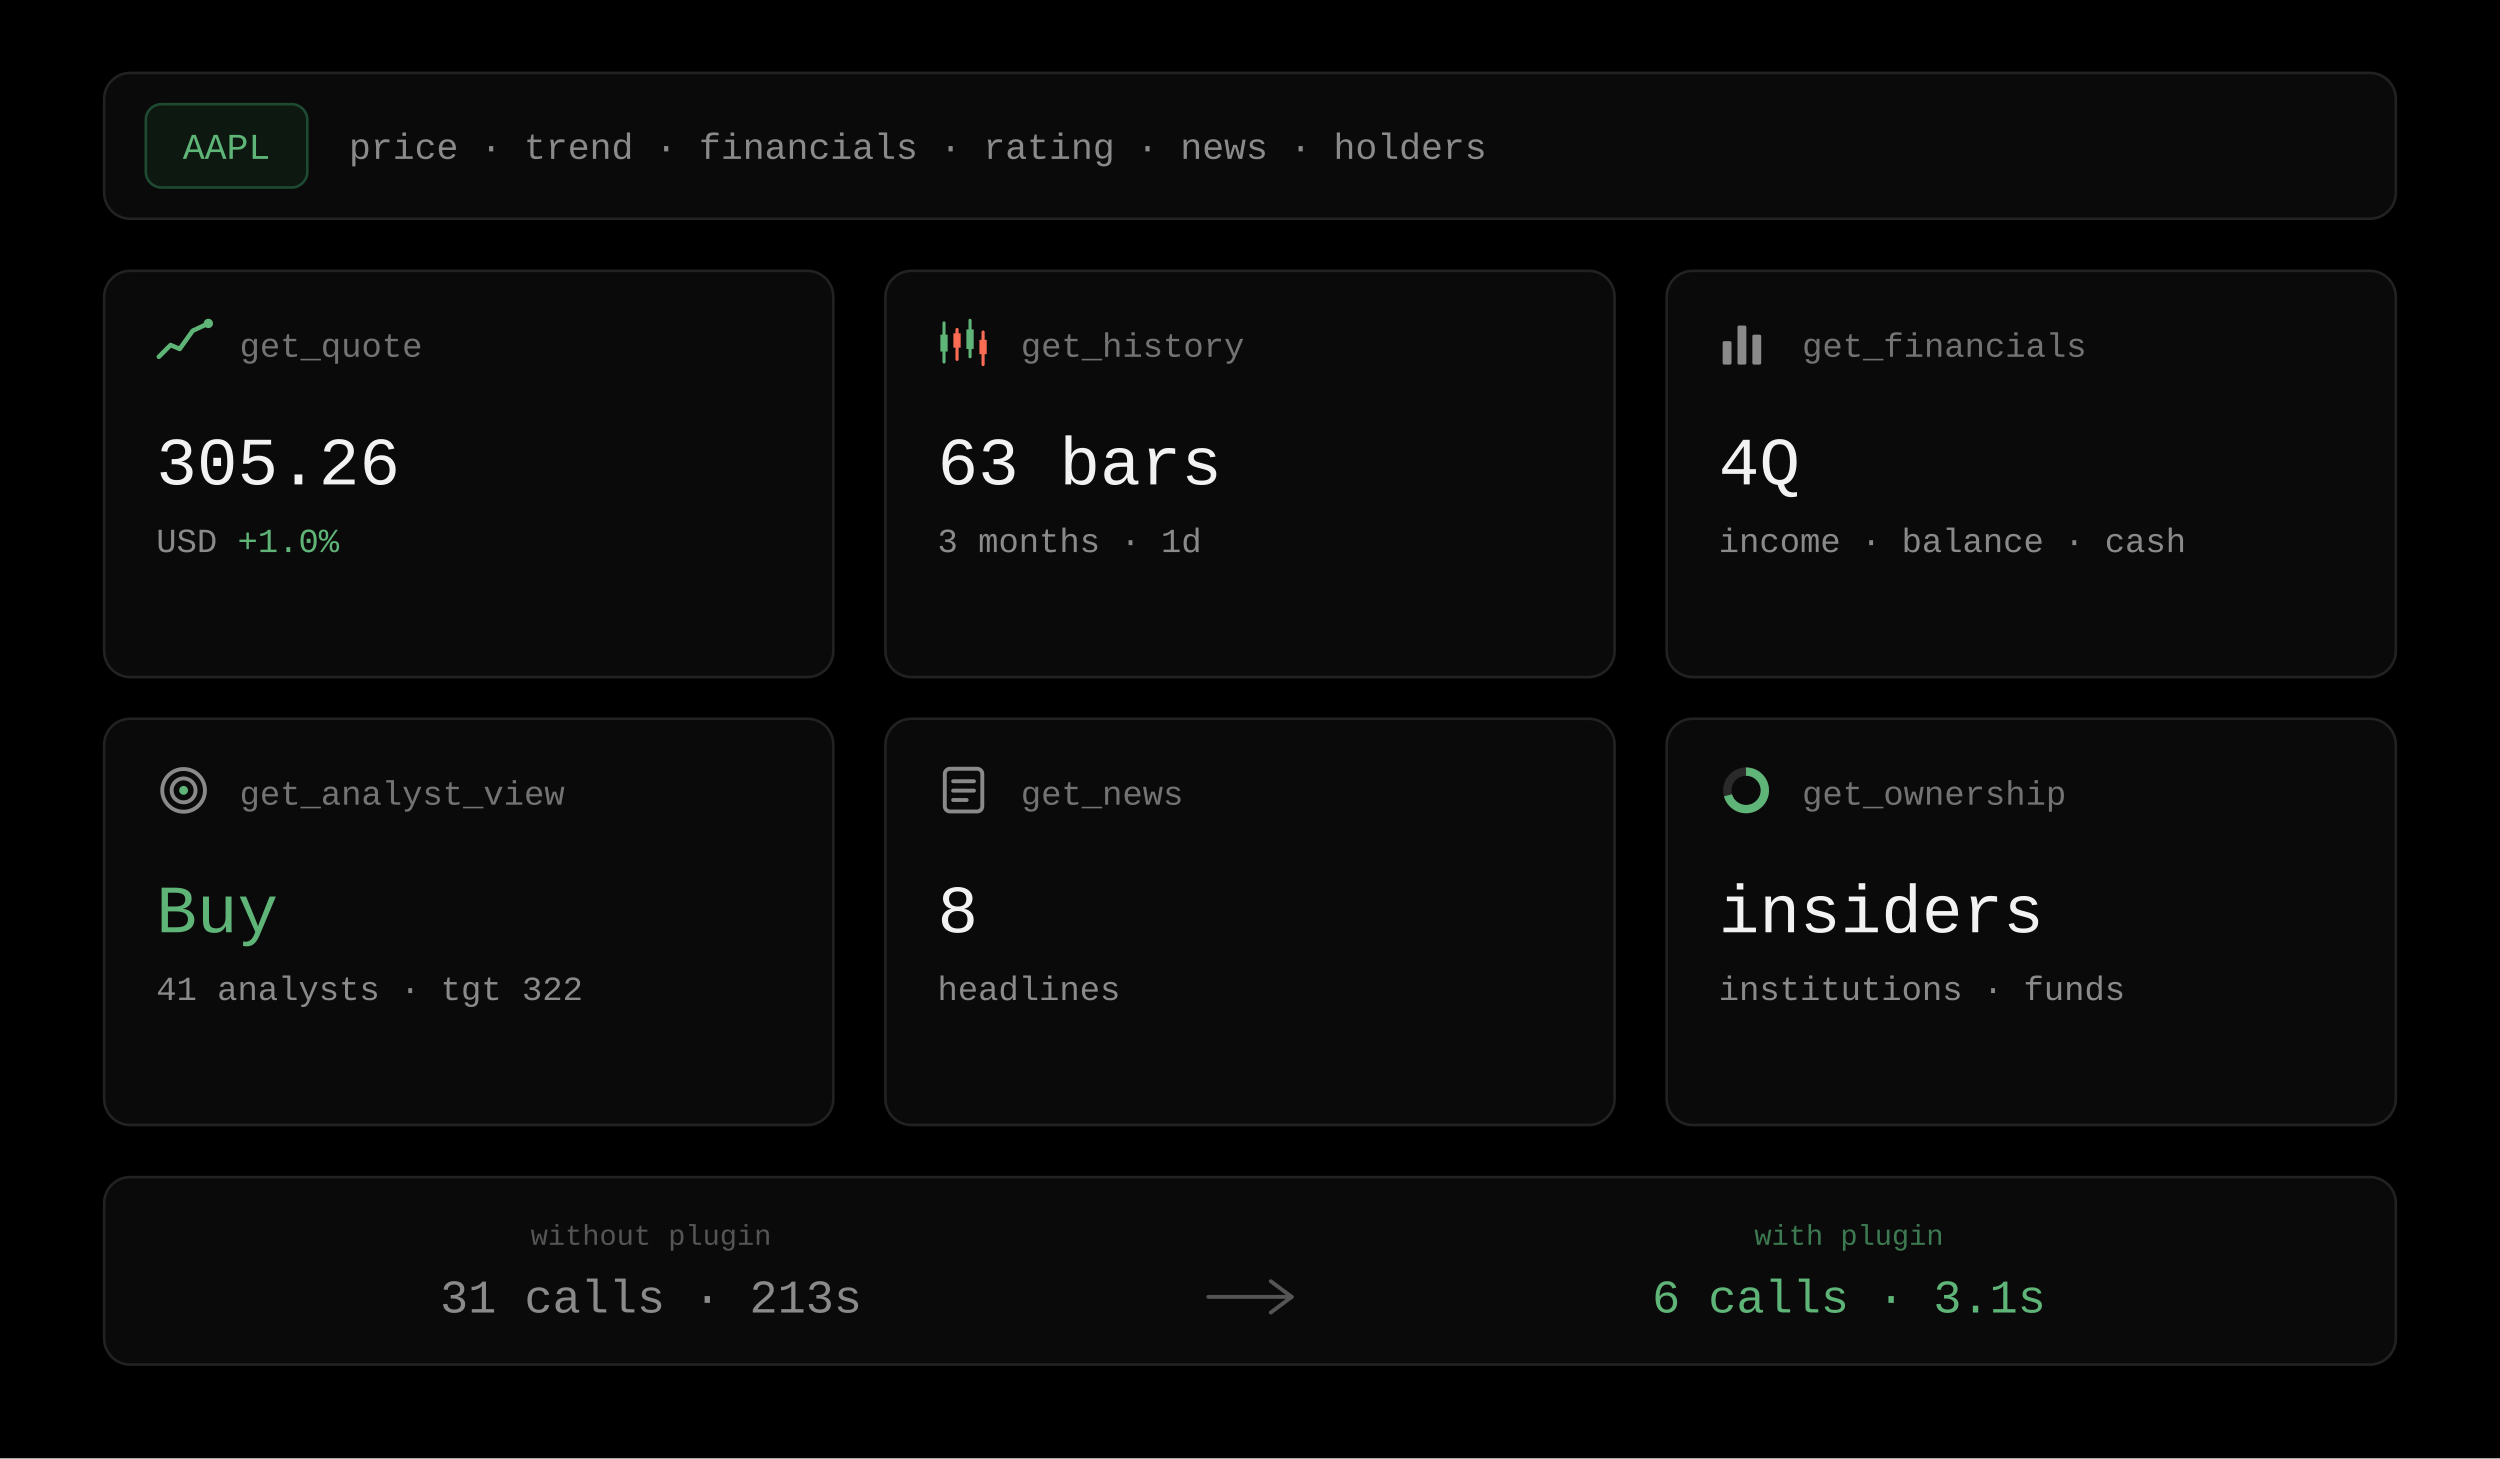
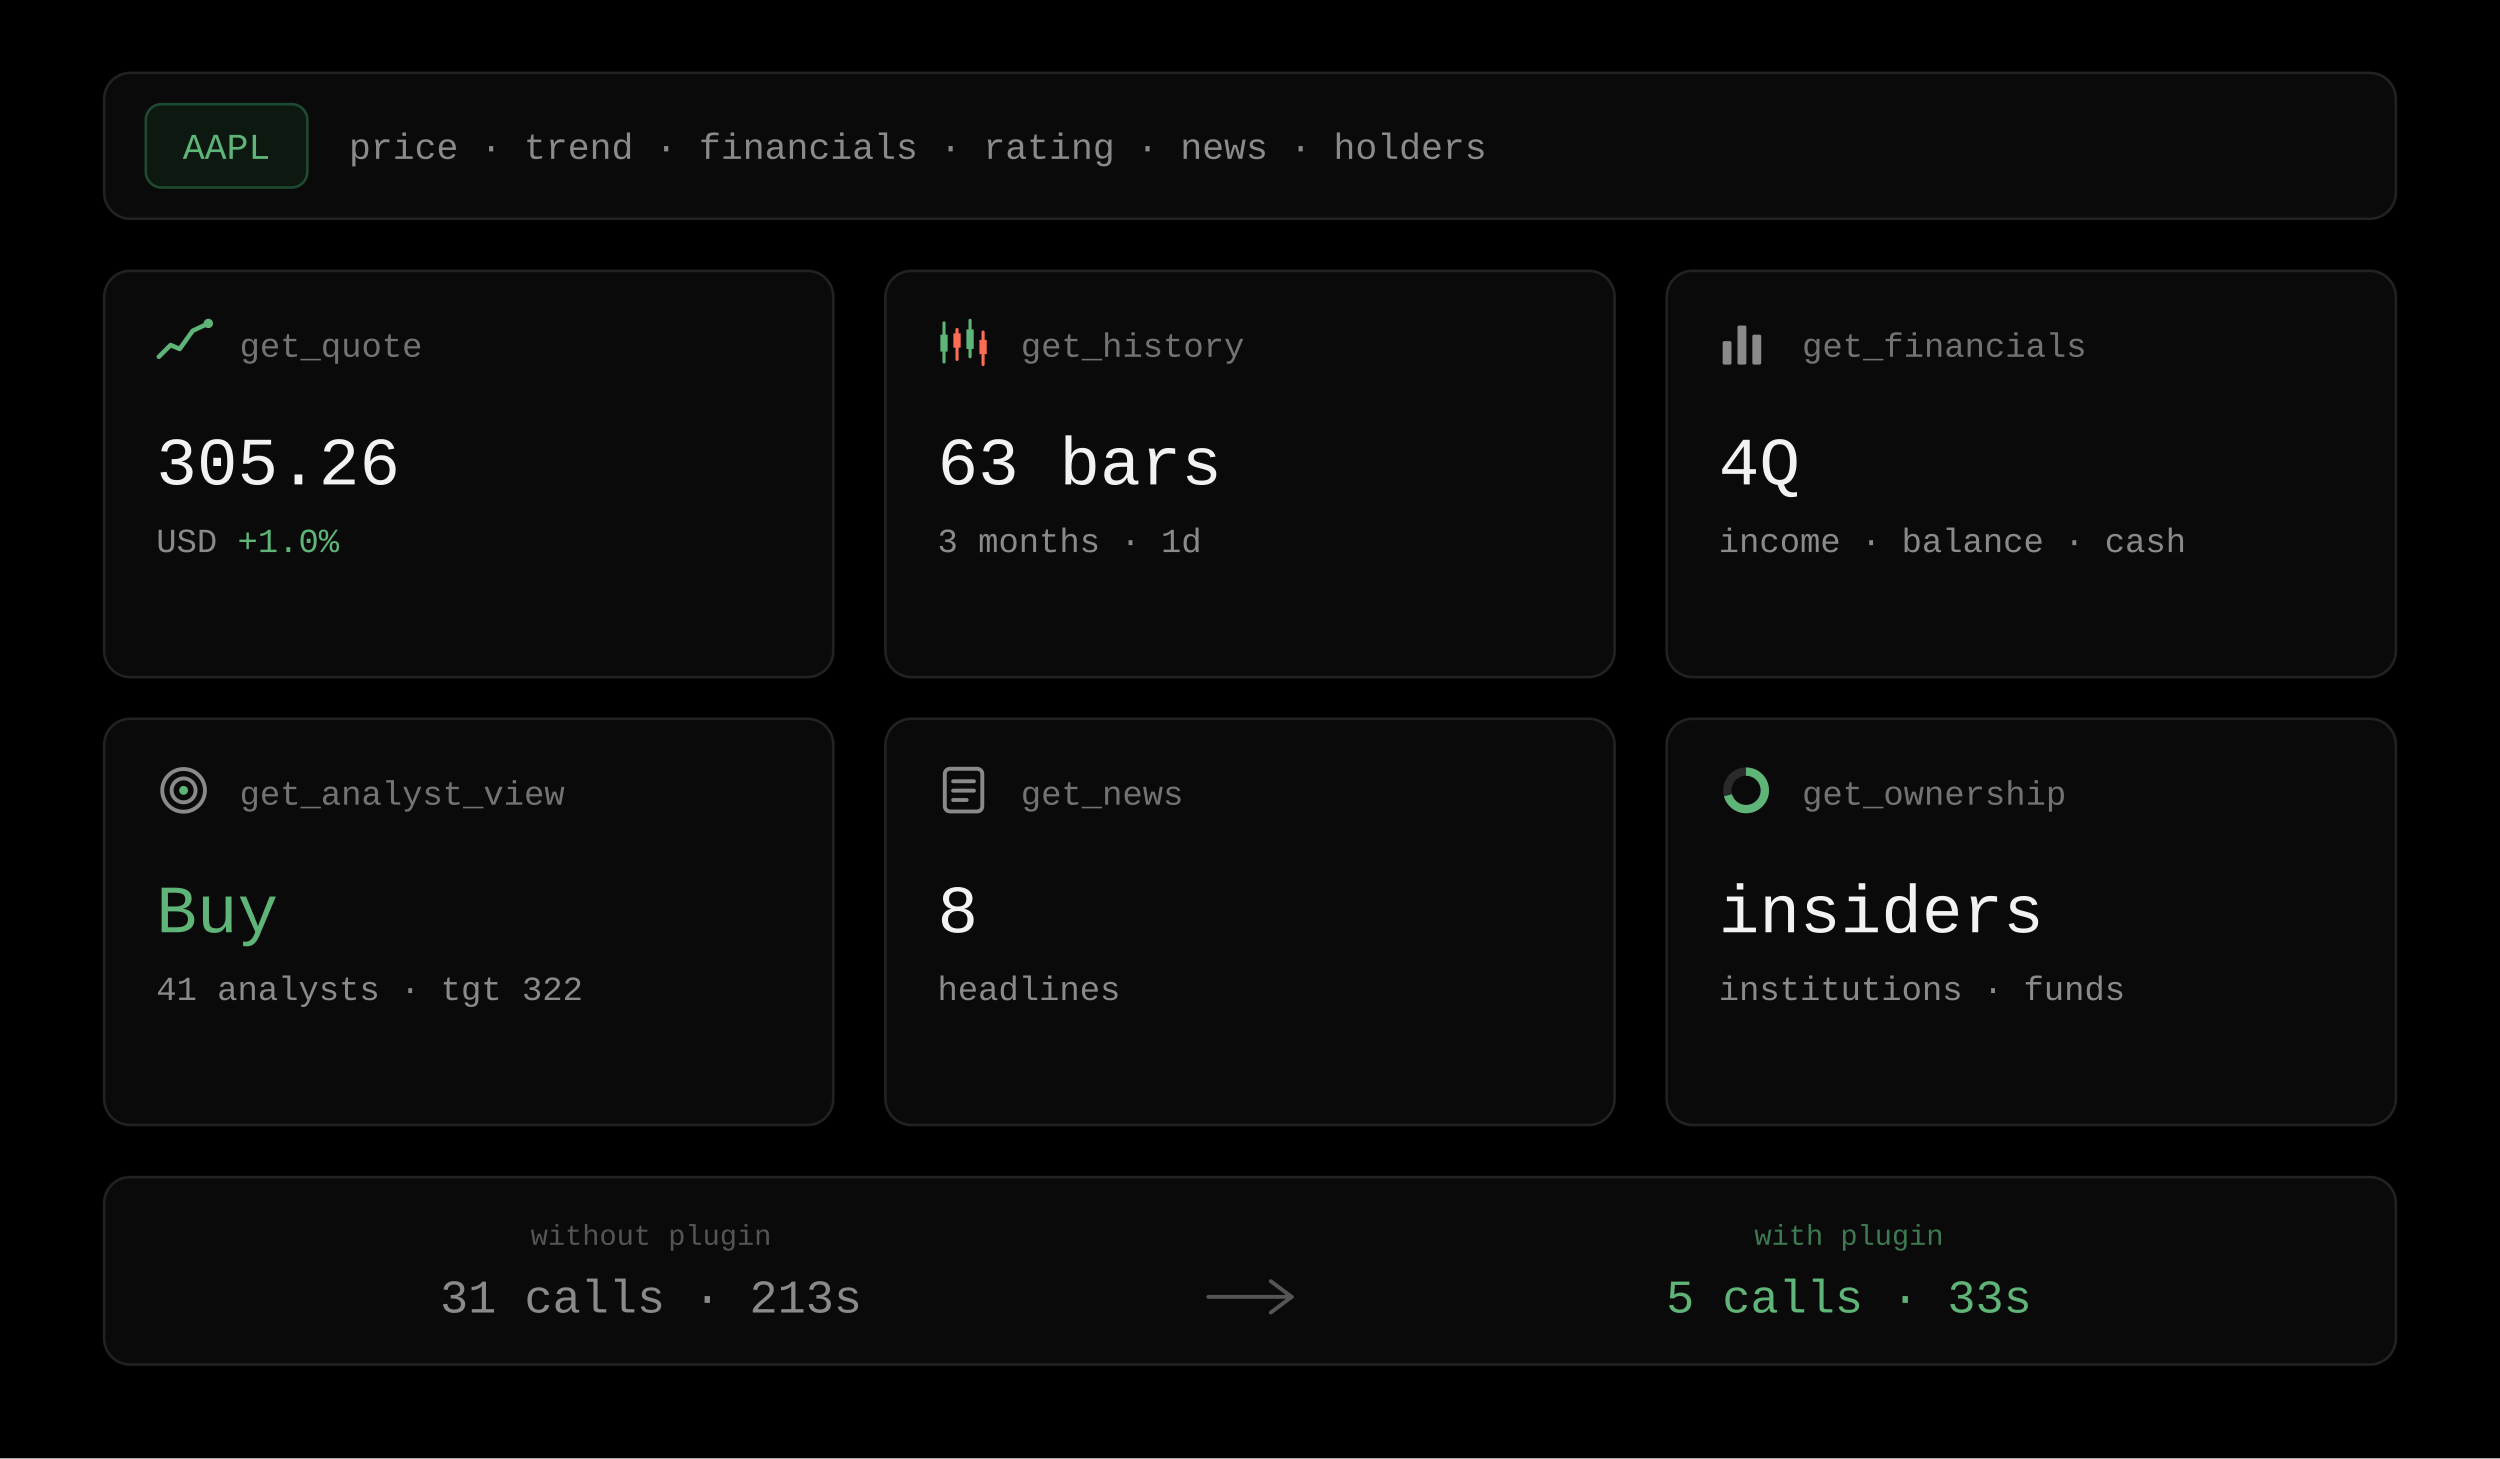
<svg xmlns="http://www.w3.org/2000/svg" viewBox="0 0 960 560" role="img" aria-labelledby="title desc">
  <rect width="960" height="560" fill="#000" />
  <g font-family="Menlo, Monaco, Consolas, 'Courier New', monospace">
    <rect x="40" y="28" width="880" height="56" rx="10" fill="#0a0a0a" stroke="#222" />
    <rect x="56" y="40" width="62" height="32" rx="6" fill="#0c1810" stroke="#1e4a32" />
    <text x="87" y="61" text-anchor="middle" fill="#5FB478" font-size="14">AAPL</text>
    <text x="134" y="61" fill="#8a8a8a" font-size="14">price · trend · financials · rating · news · holders</text>
    <g>
      <rect x="40" y="104" width="280" height="156" rx="10" fill="#0a0a0a" stroke="#222" />
      <g transform="translate(60,121)" fill="none" stroke-linecap="round" stroke-linejoin="round">
        <polyline points="1,16 5.5,11.5 9,13 14,6 20,3.2" stroke="#5FB478" stroke-width="1.75" />
        <circle cx="20" cy="3.2" r="1.8" fill="#5FB478" stroke="none" />
      </g>
      <text x="92" y="137" fill="#737373" font-size="13">get_quote</text>
      <text x="60" y="186" fill="#f2f2f2" font-size="26">305.26</text>
      <text x="60" y="212" font-size="13">
        <tspan fill="#8a8a8a">USD  </tspan>
        <tspan fill="#5FB478">+1.0%</tspan>
      </text>
    </g>
    <g>
      <rect x="340" y="104" width="280" height="156" rx="10" fill="#0a0a0a" stroke="#222" />
      <g transform="translate(360,121)" stroke-linecap="round">
        <line x1="2.5" y1="3" x2="2.5" y2="18" stroke="#5FB478" stroke-width="1.2" />
        <rect x="1.1" y="7.5" width="2.8" height="6.5" fill="#5FB478" />
        <line x1="7.5" y1="5.5" x2="7.5" y2="17" stroke="#FC6C54" stroke-width="1.2" />
        <rect x="6.1" y="7" width="2.8" height="5.5" fill="#FC6C54" />
        <line x1="12.5" y1="2" x2="12.5" y2="16" stroke="#5FB478" stroke-width="1.2" />
        <rect x="11.1" y="5.5" width="2.8" height="7.5" fill="#5FB478" />
        <line x1="17.5" y1="6.5" x2="17.5" y2="19" stroke="#FC6C54" stroke-width="1.2" />
        <rect x="16.1" y="9.5" width="2.8" height="5.5" fill="#FC6C54" />
      </g>
      <text x="392" y="137" fill="#737373" font-size="13">get_history</text>
      <text x="360" y="186" fill="#f2f2f2" font-size="26">63 bars</text>
      <text x="360" y="212" fill="#8a8a8a" font-size="13">3 months · 1d</text>
    </g>
    <g>
      <rect x="640" y="104" width="280" height="156" rx="10" fill="#0a0a0a" stroke="#222" />
      <g transform="translate(660,121)">
        <rect x="1.5" y="10" width="3.4" height="9" rx="0.6" fill="#8a8a8a" />
        <rect x="7.2" y="4" width="3.4" height="15" rx="0.6" fill="#8a8a8a" />
        <rect x="12.9" y="7.5" width="3.4" height="11.5" rx="0.6" fill="#8a8a8a" />
      </g>
      <text x="692" y="137" fill="#737373" font-size="13">get_financials</text>
      <text x="660" y="186" fill="#f2f2f2" font-size="26">4Q</text>
      <text x="660" y="212" fill="#8a8a8a" font-size="13">income · balance · cash</text>
    </g>
    <g>
      <rect x="40" y="276" width="280" height="156" rx="10" fill="#0a0a0a" stroke="#222" />
      <g transform="translate(60,293)" fill="none">
        <circle cx="10.5" cy="10.5" r="8.2" stroke="#8a8a8a" stroke-width="1.5" />
        <circle cx="10.5" cy="10.5" r="4.6" stroke="#8a8a8a" stroke-width="1.5" />
        <circle cx="10.5" cy="10.5" r="1.7" fill="#5FB478" stroke="none" />
      </g>
      <text x="92" y="309" fill="#737373" font-size="13">get_analyst_view</text>
      <text x="60" y="358" fill="#5FB478" font-size="26">Buy</text>
      <text x="60" y="384" fill="#8a8a8a" font-size="13">41 analysts · tgt 322</text>
    </g>
    <g>
      <rect x="340" y="276" width="280" height="156" rx="10" fill="#0a0a0a" stroke="#222" />
      <g transform="translate(360,293)" fill="none" stroke-linecap="round">
        <rect x="2.8" y="2.2" width="14.4" height="16.4" rx="2" stroke="#8a8a8a" stroke-width="1.5" />
        <line x1="6" y1="7" x2="14" y2="7" stroke="#8a8a8a" stroke-width="1.5" />
        <line x1="6" y1="10.6" x2="14" y2="10.6" stroke="#8a8a8a" stroke-width="1.5" />
        <line x1="6" y1="14.2" x2="11.2" y2="14.2" stroke="#8a8a8a" stroke-width="1.5" />
      </g>
      <text x="392" y="309" fill="#737373" font-size="13">get_news</text>
      <text x="360" y="358" fill="#f2f2f2" font-size="26">8</text>
      <text x="360" y="384" fill="#8a8a8a" font-size="13">headlines</text>
    </g>
    <g>
      <rect x="640" y="276" width="280" height="156" rx="10" fill="#0a0a0a" stroke="#222" />
      <g transform="translate(660,293)" fill="none">
        <circle cx="10.5" cy="10.5" r="7.2" stroke="#2a2a2a" stroke-width="3.2" />
        <circle cx="10.5" cy="10.5" r="7.2" stroke="#5FB478" stroke-width="3.2" stroke-dasharray="32 13.2" transform="rotate(-90 10.5 10.5)" />
      </g>
      <text x="692" y="309" fill="#737373" font-size="13">get_ownership</text>
      <text x="660" y="358" fill="#f2f2f2" font-size="26">insiders</text>
      <text x="660" y="384" fill="#8a8a8a" font-size="13">institutions · funds</text>
    </g>
    <rect x="40" y="452" width="880" height="72" rx="10" fill="#0a0a0a" stroke="#222" />
    <text x="250" y="478" text-anchor="middle" fill="#555" font-size="11">without plugin</text>
    <text x="250" y="504" text-anchor="middle" fill="#8a8a8a" font-size="18">31 calls · 213s</text>
    <line x1="464" y1="498" x2="496" y2="498" stroke="#555" stroke-width="1.5" stroke-linecap="round" />
    <polyline points="488,492 496,498 488,504" fill="none" stroke="#555" stroke-width="1.5" stroke-linecap="round" stroke-linejoin="round" />
    <text x="710" y="478" text-anchor="middle" fill="#3d7a52" font-size="11">with plugin</text>
-     <text x="710" y="504" text-anchor="middle" fill="#5FB478" font-size="18">6 calls · 3.1s</text>
+     <text x="710" y="504" text-anchor="middle" fill="#5FB478" font-size="18">5 calls · 33s</text>
  </g>
</svg>
